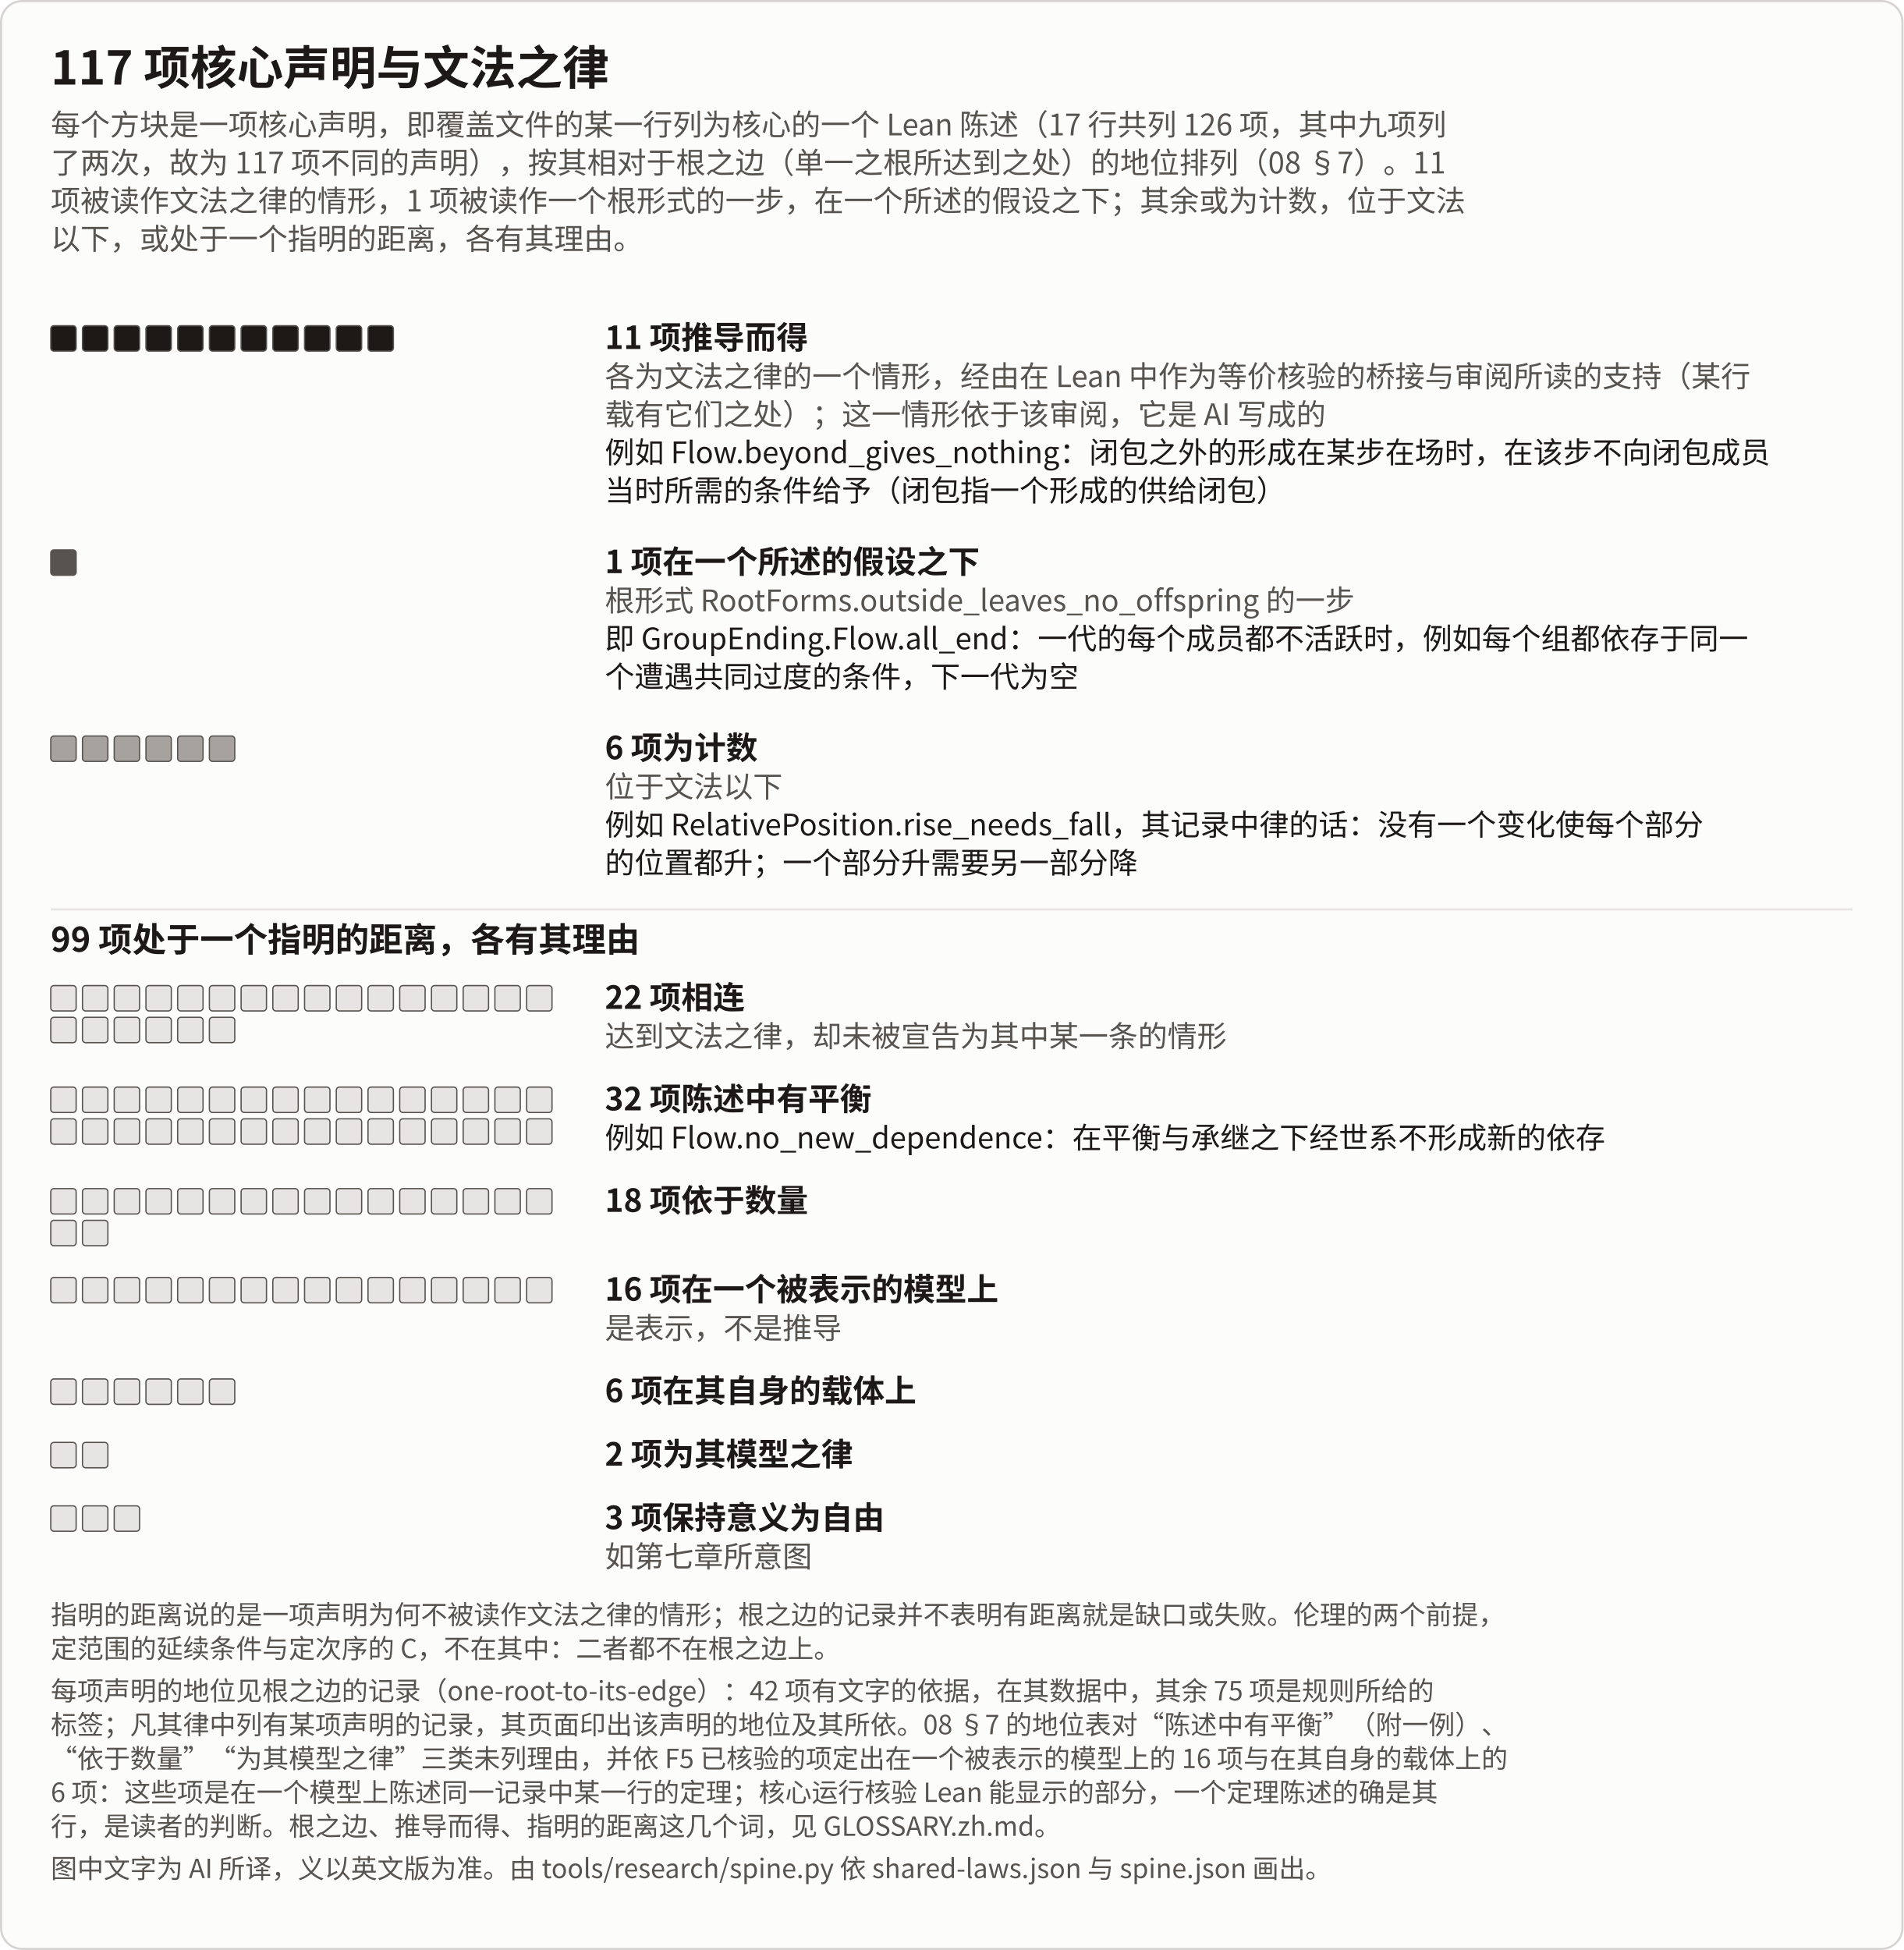
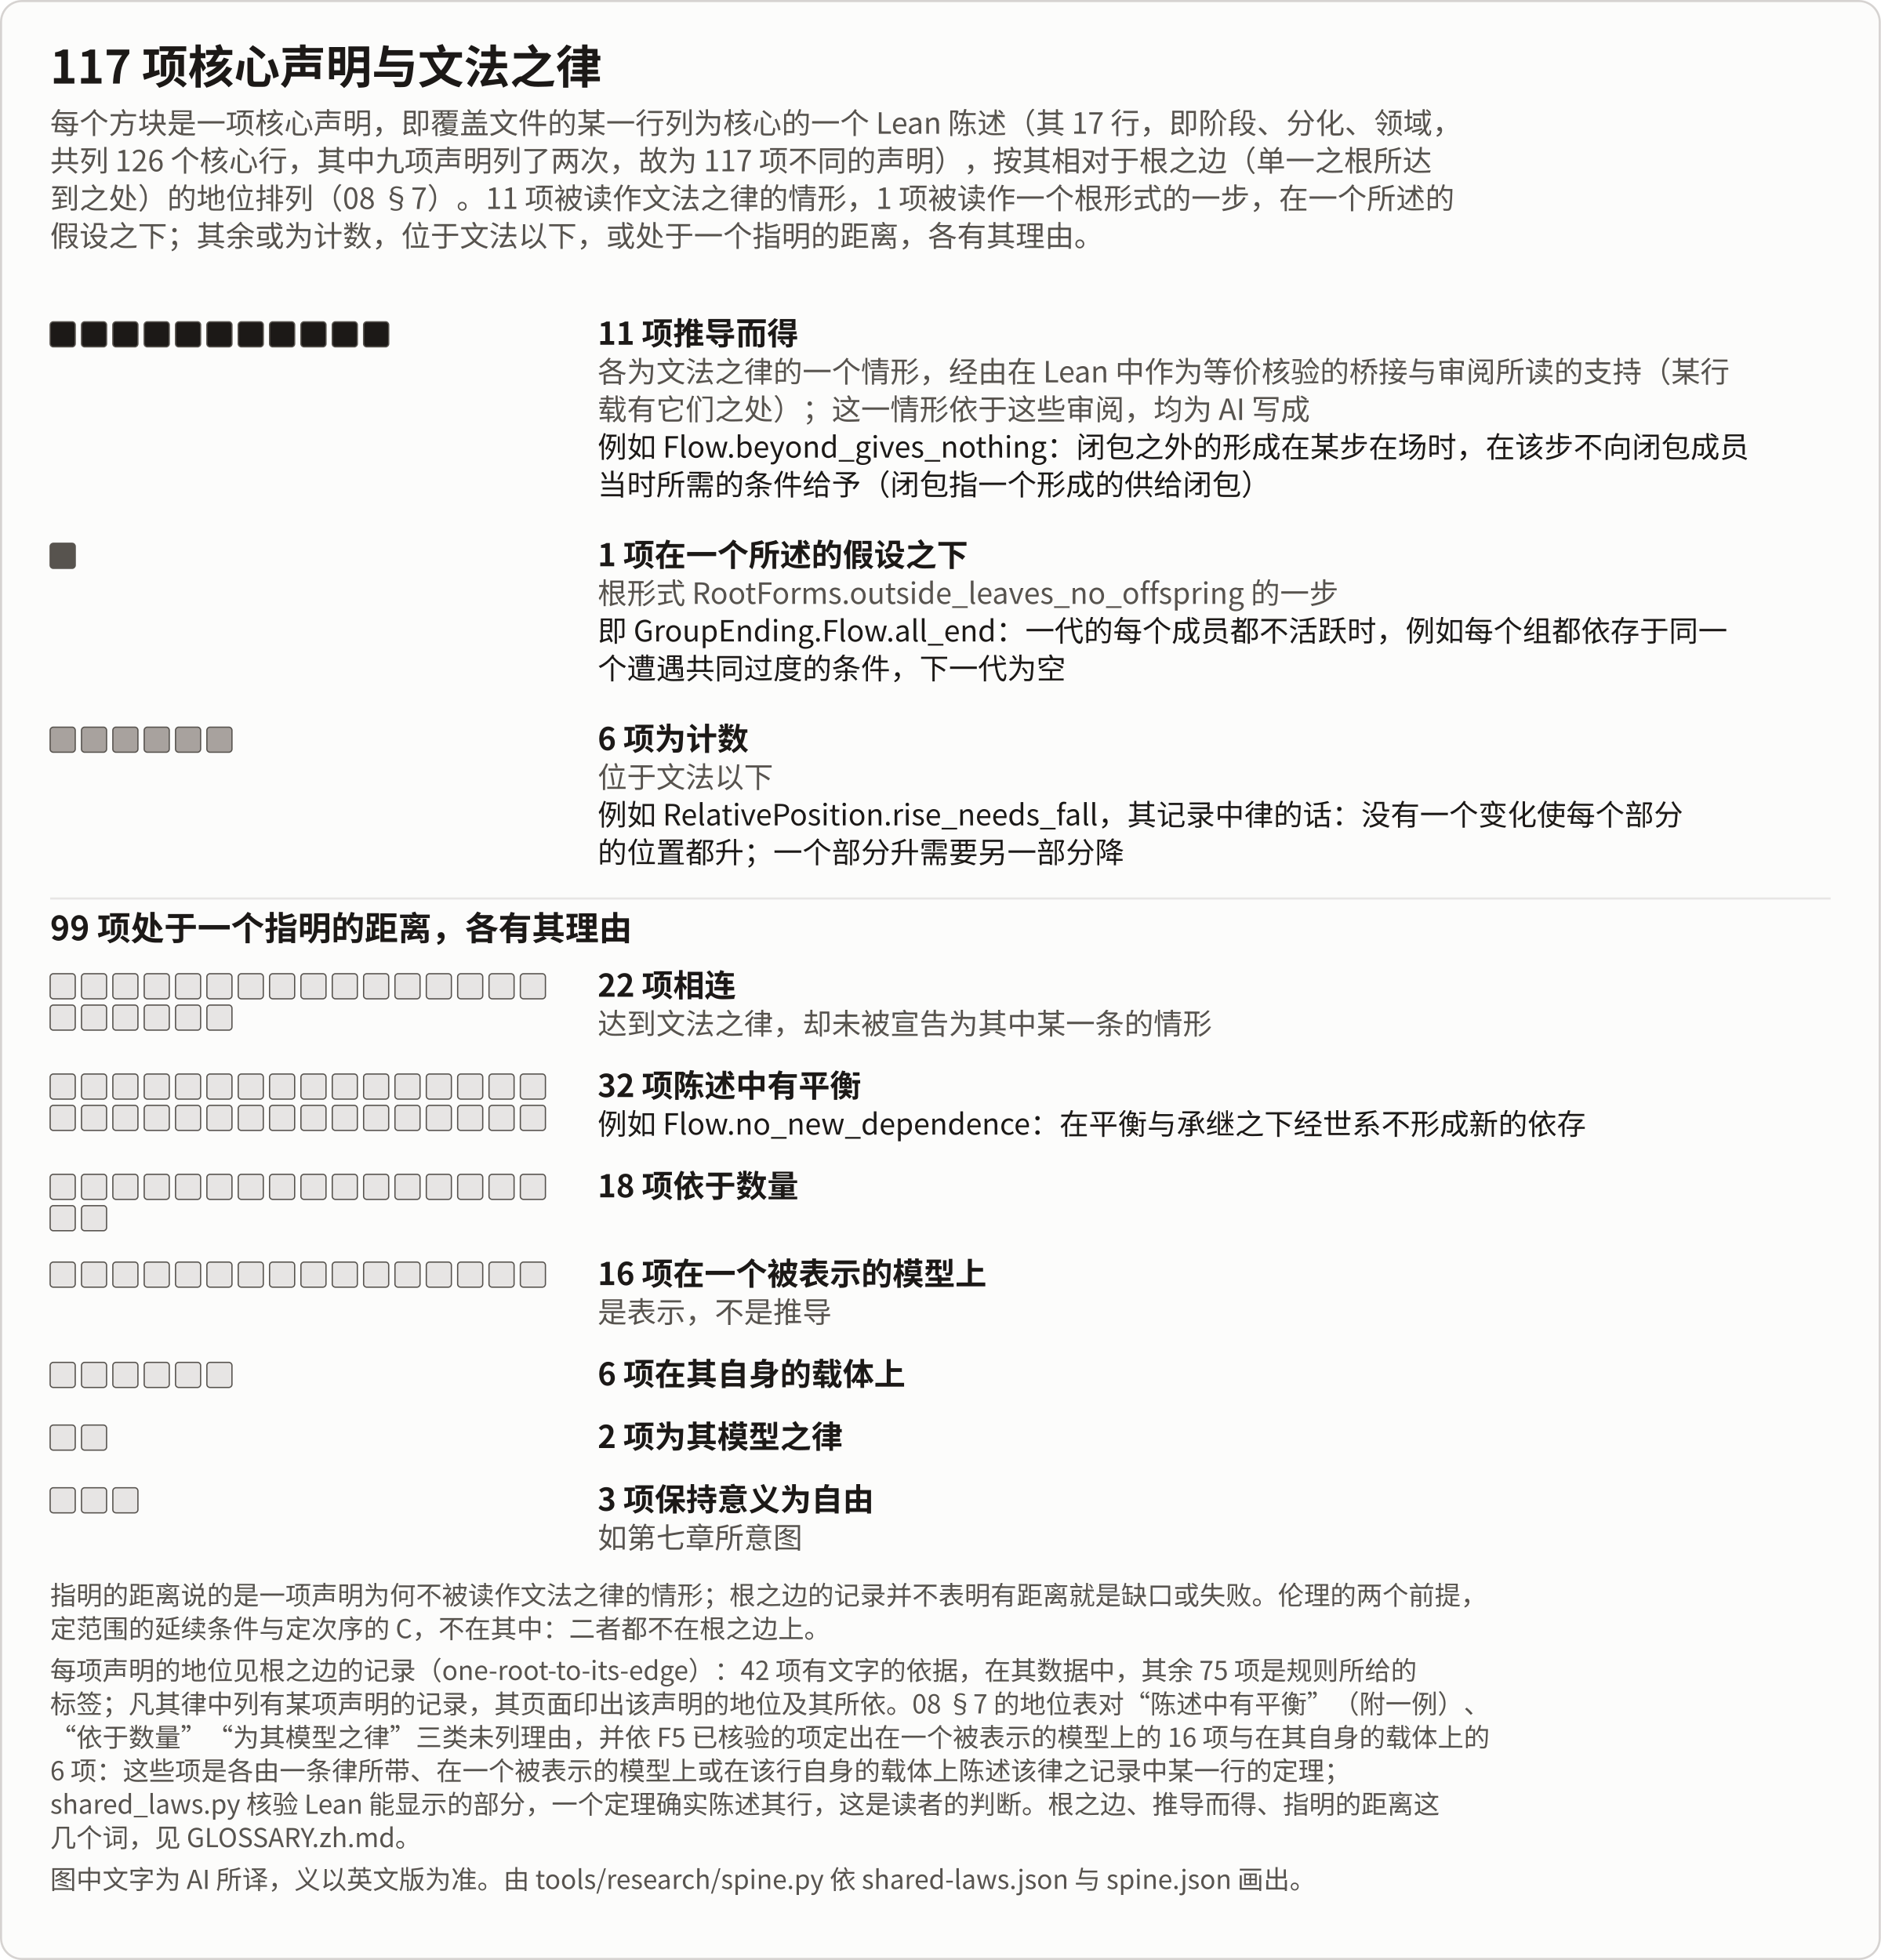
- <svg xmlns="http://www.w3.org/2000/svg" viewBox="0 0 900 922" width="900" height="922" role="img" aria-labelledby="standings-title standings-desc" font-family="'PingFang SC', 'Hiragino Sans GB', 'Noto Sans CJK SC', 'Microsoft YaHei', sans-serif">
-   <rect x="0.5" y="0.5" width="899" height="921" rx="10" fill="#fcfcfb" stroke="#d6d3d1" />
+ <svg xmlns="http://www.w3.org/2000/svg" viewBox="0 0 900 938" width="900" height="938" role="img" aria-labelledby="standings-title standings-desc" font-family="'PingFang SC', 'Hiragino Sans GB', 'Noto Sans CJK SC', 'Microsoft YaHei', sans-serif">
+   <rect x="0.5" y="0.5" width="899" height="937" rx="10" fill="#fcfcfb" stroke="#d6d3d1" />
  <text x="24" y="40" font-size="22" font-weight="bold" text-anchor="start" fill="#1c1917">117 项核心声明与文法之律</text>
-   <text x="24" y="64" font-size="14" text-anchor="start" fill="#57534e">每个方块是一项核心声明，即覆盖文件的某一行列为核心的一个 Lean 陈述（17 行共列 126 项，其中九项列</text>
-   <text x="24" y="82" font-size="14" text-anchor="start" fill="#57534e">了两次，故为 117 项不同的声明），按其相对于根之边（单一之根所达到之处）的地位排列（08 §7）。11</text>
-   <text x="24" y="100" font-size="14" text-anchor="start" fill="#57534e">项被读作文法之律的情形，1 项被读作一个根形式的一步，在一个所述的假设之下；其余或为计数，位于文法</text>
-   <text x="24" y="118" font-size="14" text-anchor="start" fill="#57534e">以下，或处于一个指明的距离，各有其理由。</text>
+   <text x="24" y="64" font-size="14" text-anchor="start" fill="#57534e">每个方块是一项核心声明，即覆盖文件的某一行列为核心的一个 Lean 陈述（其 17 行，即阶段、分化、领域，</text>
+   <text x="24" y="82" font-size="14" text-anchor="start" fill="#57534e">共列 126 个核心行，其中九项声明列了两次，故为 117 项不同的声明），按其相对于根之边（单一之根所达</text>
+   <text x="24" y="100" font-size="14" text-anchor="start" fill="#57534e">到之处）的地位排列（08 §7）。11 项被读作文法之律的情形，1 项被读作一个根形式的一步，在一个所述的</text>
+   <text x="24" y="118" font-size="14" text-anchor="start" fill="#57534e">假设之下；其余或为计数，位于文法以下，或处于一个指明的距离，各有其理由。</text>
  <rect x="24" y="154" width="12" height="12" rx="1.5" fill="#1c1917" stroke="#57534e" stroke-width="0.6" />
  <rect x="39" y="154" width="12" height="12" rx="1.5" fill="#1c1917" stroke="#57534e" stroke-width="0.6" />
  <rect x="54" y="154" width="12" height="12" rx="1.5" fill="#1c1917" stroke="#57534e" stroke-width="0.6" />
  <rect x="69" y="154" width="12" height="12" rx="1.5" fill="#1c1917" stroke="#57534e" stroke-width="0.6" />
  <rect x="84" y="154" width="12" height="12" rx="1.5" fill="#1c1917" stroke="#57534e" stroke-width="0.6" />
  <rect x="99" y="154" width="12" height="12" rx="1.5" fill="#1c1917" stroke="#57534e" stroke-width="0.6" />
  <rect x="114" y="154" width="12" height="12" rx="1.5" fill="#1c1917" stroke="#57534e" stroke-width="0.6" />
  <rect x="129" y="154" width="12" height="12" rx="1.5" fill="#1c1917" stroke="#57534e" stroke-width="0.6" />
  <rect x="144" y="154" width="12" height="12" rx="1.5" fill="#1c1917" stroke="#57534e" stroke-width="0.6" />
  <rect x="159" y="154" width="12" height="12" rx="1.5" fill="#1c1917" stroke="#57534e" stroke-width="0.6" />
  <rect x="174" y="154" width="12" height="12" rx="1.5" fill="#1c1917" stroke="#57534e" stroke-width="0.6" />
  <text x="286" y="165" font-size="15" font-weight="bold" text-anchor="start" fill="#1c1917">11 项推导而得</text>
  <text x="286" y="183" font-size="14" text-anchor="start" fill="#57534e">各为文法之律的一个情形，经由在 Lean 中作为等价核验的桥接与审阅所读的支持（某行</text>
-   <text x="286" y="201" font-size="14" text-anchor="start" fill="#57534e">载有它们之处）；这一情形依于该审阅，它是 AI 写成的</text>
+   <text x="286" y="201" font-size="14" text-anchor="start" fill="#57534e">载有它们之处）；这一情形依于这些审阅，均为 AI 写成</text>
  <text x="286" y="219" font-size="14" text-anchor="start" fill="#1c1917">例如 Flow.beyond_gives_nothing：闭包之外的形成在某步在场时，在该步不向闭包成员</text>
  <text x="286" y="237" font-size="14" text-anchor="start" fill="#1c1917">当时所需的条件给予（闭包指一个形成的供给闭包）</text>
  <rect x="24" y="260" width="12" height="12" rx="1.5" fill="#57534e" stroke="#57534e" stroke-width="0.6" />
  <text x="286" y="271" font-size="15" font-weight="bold" text-anchor="start" fill="#1c1917">1 项在一个所述的假设之下</text>
  <text x="286" y="289" font-size="14" text-anchor="start" fill="#57534e">根形式 RootForms.outside_leaves_no_offspring 的一步</text>
  <text x="286" y="307" font-size="14" text-anchor="start" fill="#1c1917">即 GroupEnding.Flow.all_end：一代的每个成员都不活跃时，例如每个组都依存于同一</text>
  <text x="286" y="325" font-size="14" text-anchor="start" fill="#1c1917">个遭遇共同过度的条件，下一代为空</text>
  <rect x="24" y="348" width="12" height="12" rx="1.5" fill="#a8a29e" stroke="#57534e" stroke-width="0.6" />
  <rect x="39" y="348" width="12" height="12" rx="1.5" fill="#a8a29e" stroke="#57534e" stroke-width="0.6" />
  <rect x="54" y="348" width="12" height="12" rx="1.5" fill="#a8a29e" stroke="#57534e" stroke-width="0.6" />
  <rect x="69" y="348" width="12" height="12" rx="1.5" fill="#a8a29e" stroke="#57534e" stroke-width="0.6" />
  <rect x="84" y="348" width="12" height="12" rx="1.5" fill="#a8a29e" stroke="#57534e" stroke-width="0.6" />
  <rect x="99" y="348" width="12" height="12" rx="1.5" fill="#a8a29e" stroke="#57534e" stroke-width="0.6" />
  <text x="286" y="359" font-size="15" font-weight="bold" text-anchor="start" fill="#1c1917">6 项为计数</text>
  <text x="286" y="377" font-size="14" text-anchor="start" fill="#57534e">位于文法以下</text>
  <text x="286" y="395" font-size="14" text-anchor="start" fill="#1c1917">例如 RelativePosition.rise_needs_fall，其记录中律的话：没有一个变化使每个部分</text>
  <text x="286" y="413" font-size="14" text-anchor="start" fill="#1c1917">的位置都升；一个部分升需要另一部分降</text>
  <line x1="24" y1="430" x2="876" y2="430" stroke="#e7e5e4" />
  <text x="24" y="450" font-size="16" font-weight="bold" text-anchor="start" fill="#1c1917">99 项处于一个指明的距离，各有其理由</text>
  <rect x="24" y="466" width="12" height="12" rx="1.5" fill="#e7e5e4" stroke="#57534e" stroke-width="0.6" />
  <rect x="39" y="466" width="12" height="12" rx="1.5" fill="#e7e5e4" stroke="#57534e" stroke-width="0.6" />
  <rect x="54" y="466" width="12" height="12" rx="1.5" fill="#e7e5e4" stroke="#57534e" stroke-width="0.6" />
  <rect x="69" y="466" width="12" height="12" rx="1.5" fill="#e7e5e4" stroke="#57534e" stroke-width="0.6" />
  <rect x="84" y="466" width="12" height="12" rx="1.5" fill="#e7e5e4" stroke="#57534e" stroke-width="0.6" />
  <rect x="99" y="466" width="12" height="12" rx="1.5" fill="#e7e5e4" stroke="#57534e" stroke-width="0.6" />
  <rect x="114" y="466" width="12" height="12" rx="1.5" fill="#e7e5e4" stroke="#57534e" stroke-width="0.6" />
  <rect x="129" y="466" width="12" height="12" rx="1.5" fill="#e7e5e4" stroke="#57534e" stroke-width="0.6" />
  <rect x="144" y="466" width="12" height="12" rx="1.5" fill="#e7e5e4" stroke="#57534e" stroke-width="0.6" />
  <rect x="159" y="466" width="12" height="12" rx="1.5" fill="#e7e5e4" stroke="#57534e" stroke-width="0.6" />
  <rect x="174" y="466" width="12" height="12" rx="1.5" fill="#e7e5e4" stroke="#57534e" stroke-width="0.6" />
  <rect x="189" y="466" width="12" height="12" rx="1.5" fill="#e7e5e4" stroke="#57534e" stroke-width="0.6" />
  <rect x="204" y="466" width="12" height="12" rx="1.5" fill="#e7e5e4" stroke="#57534e" stroke-width="0.6" />
  <rect x="219" y="466" width="12" height="12" rx="1.5" fill="#e7e5e4" stroke="#57534e" stroke-width="0.6" />
  <rect x="234" y="466" width="12" height="12" rx="1.5" fill="#e7e5e4" stroke="#57534e" stroke-width="0.6" />
  <rect x="249" y="466" width="12" height="12" rx="1.5" fill="#e7e5e4" stroke="#57534e" stroke-width="0.6" />
  <rect x="24" y="481" width="12" height="12" rx="1.5" fill="#e7e5e4" stroke="#57534e" stroke-width="0.6" />
  <rect x="39" y="481" width="12" height="12" rx="1.5" fill="#e7e5e4" stroke="#57534e" stroke-width="0.6" />
  <rect x="54" y="481" width="12" height="12" rx="1.5" fill="#e7e5e4" stroke="#57534e" stroke-width="0.6" />
  <rect x="69" y="481" width="12" height="12" rx="1.5" fill="#e7e5e4" stroke="#57534e" stroke-width="0.6" />
  <rect x="84" y="481" width="12" height="12" rx="1.5" fill="#e7e5e4" stroke="#57534e" stroke-width="0.6" />
  <rect x="99" y="481" width="12" height="12" rx="1.5" fill="#e7e5e4" stroke="#57534e" stroke-width="0.6" />
  <text x="286" y="477" font-size="15" font-weight="bold" text-anchor="start" fill="#1c1917">22 项相连</text>
  <text x="286" y="495" font-size="14" text-anchor="start" fill="#57534e">达到文法之律，却未被宣告为其中某一条的情形</text>
  <rect x="24" y="514" width="12" height="12" rx="1.5" fill="#e7e5e4" stroke="#57534e" stroke-width="0.6" />
  <rect x="39" y="514" width="12" height="12" rx="1.5" fill="#e7e5e4" stroke="#57534e" stroke-width="0.6" />
  <rect x="54" y="514" width="12" height="12" rx="1.5" fill="#e7e5e4" stroke="#57534e" stroke-width="0.6" />
  <rect x="69" y="514" width="12" height="12" rx="1.5" fill="#e7e5e4" stroke="#57534e" stroke-width="0.6" />
  <rect x="84" y="514" width="12" height="12" rx="1.5" fill="#e7e5e4" stroke="#57534e" stroke-width="0.6" />
  <rect x="99" y="514" width="12" height="12" rx="1.5" fill="#e7e5e4" stroke="#57534e" stroke-width="0.6" />
  <rect x="114" y="514" width="12" height="12" rx="1.5" fill="#e7e5e4" stroke="#57534e" stroke-width="0.6" />
  <rect x="129" y="514" width="12" height="12" rx="1.5" fill="#e7e5e4" stroke="#57534e" stroke-width="0.6" />
  <rect x="144" y="514" width="12" height="12" rx="1.5" fill="#e7e5e4" stroke="#57534e" stroke-width="0.6" />
  <rect x="159" y="514" width="12" height="12" rx="1.5" fill="#e7e5e4" stroke="#57534e" stroke-width="0.6" />
  <rect x="174" y="514" width="12" height="12" rx="1.5" fill="#e7e5e4" stroke="#57534e" stroke-width="0.6" />
  <rect x="189" y="514" width="12" height="12" rx="1.5" fill="#e7e5e4" stroke="#57534e" stroke-width="0.6" />
  <rect x="204" y="514" width="12" height="12" rx="1.5" fill="#e7e5e4" stroke="#57534e" stroke-width="0.6" />
  <rect x="219" y="514" width="12" height="12" rx="1.5" fill="#e7e5e4" stroke="#57534e" stroke-width="0.6" />
  <rect x="234" y="514" width="12" height="12" rx="1.5" fill="#e7e5e4" stroke="#57534e" stroke-width="0.6" />
  <rect x="249" y="514" width="12" height="12" rx="1.5" fill="#e7e5e4" stroke="#57534e" stroke-width="0.6" />
  <rect x="24" y="529" width="12" height="12" rx="1.5" fill="#e7e5e4" stroke="#57534e" stroke-width="0.6" />
  <rect x="39" y="529" width="12" height="12" rx="1.5" fill="#e7e5e4" stroke="#57534e" stroke-width="0.6" />
  <rect x="54" y="529" width="12" height="12" rx="1.5" fill="#e7e5e4" stroke="#57534e" stroke-width="0.6" />
  <rect x="69" y="529" width="12" height="12" rx="1.5" fill="#e7e5e4" stroke="#57534e" stroke-width="0.6" />
  <rect x="84" y="529" width="12" height="12" rx="1.5" fill="#e7e5e4" stroke="#57534e" stroke-width="0.6" />
  <rect x="99" y="529" width="12" height="12" rx="1.5" fill="#e7e5e4" stroke="#57534e" stroke-width="0.6" />
  <rect x="114" y="529" width="12" height="12" rx="1.5" fill="#e7e5e4" stroke="#57534e" stroke-width="0.6" />
  <rect x="129" y="529" width="12" height="12" rx="1.5" fill="#e7e5e4" stroke="#57534e" stroke-width="0.6" />
  <rect x="144" y="529" width="12" height="12" rx="1.5" fill="#e7e5e4" stroke="#57534e" stroke-width="0.6" />
  <rect x="159" y="529" width="12" height="12" rx="1.5" fill="#e7e5e4" stroke="#57534e" stroke-width="0.6" />
  <rect x="174" y="529" width="12" height="12" rx="1.5" fill="#e7e5e4" stroke="#57534e" stroke-width="0.6" />
  <rect x="189" y="529" width="12" height="12" rx="1.5" fill="#e7e5e4" stroke="#57534e" stroke-width="0.6" />
  <rect x="204" y="529" width="12" height="12" rx="1.5" fill="#e7e5e4" stroke="#57534e" stroke-width="0.6" />
  <rect x="219" y="529" width="12" height="12" rx="1.5" fill="#e7e5e4" stroke="#57534e" stroke-width="0.6" />
  <rect x="234" y="529" width="12" height="12" rx="1.5" fill="#e7e5e4" stroke="#57534e" stroke-width="0.6" />
  <rect x="249" y="529" width="12" height="12" rx="1.5" fill="#e7e5e4" stroke="#57534e" stroke-width="0.6" />
  <text x="286" y="525" font-size="15" font-weight="bold" text-anchor="start" fill="#1c1917">32 项陈述中有平衡</text>
  <text x="286" y="543" font-size="14" text-anchor="start" fill="#1c1917">例如 Flow.no_new_dependence：在平衡与承继之下经世系不形成新的依存</text>
  <rect x="24" y="562" width="12" height="12" rx="1.5" fill="#e7e5e4" stroke="#57534e" stroke-width="0.6" />
  <rect x="39" y="562" width="12" height="12" rx="1.5" fill="#e7e5e4" stroke="#57534e" stroke-width="0.6" />
  <rect x="54" y="562" width="12" height="12" rx="1.5" fill="#e7e5e4" stroke="#57534e" stroke-width="0.6" />
  <rect x="69" y="562" width="12" height="12" rx="1.5" fill="#e7e5e4" stroke="#57534e" stroke-width="0.6" />
  <rect x="84" y="562" width="12" height="12" rx="1.5" fill="#e7e5e4" stroke="#57534e" stroke-width="0.6" />
  <rect x="99" y="562" width="12" height="12" rx="1.5" fill="#e7e5e4" stroke="#57534e" stroke-width="0.6" />
  <rect x="114" y="562" width="12" height="12" rx="1.5" fill="#e7e5e4" stroke="#57534e" stroke-width="0.6" />
  <rect x="129" y="562" width="12" height="12" rx="1.5" fill="#e7e5e4" stroke="#57534e" stroke-width="0.6" />
  <rect x="144" y="562" width="12" height="12" rx="1.5" fill="#e7e5e4" stroke="#57534e" stroke-width="0.6" />
  <rect x="159" y="562" width="12" height="12" rx="1.5" fill="#e7e5e4" stroke="#57534e" stroke-width="0.6" />
  <rect x="174" y="562" width="12" height="12" rx="1.5" fill="#e7e5e4" stroke="#57534e" stroke-width="0.6" />
  <rect x="189" y="562" width="12" height="12" rx="1.5" fill="#e7e5e4" stroke="#57534e" stroke-width="0.6" />
  <rect x="204" y="562" width="12" height="12" rx="1.5" fill="#e7e5e4" stroke="#57534e" stroke-width="0.6" />
  <rect x="219" y="562" width="12" height="12" rx="1.5" fill="#e7e5e4" stroke="#57534e" stroke-width="0.6" />
  <rect x="234" y="562" width="12" height="12" rx="1.5" fill="#e7e5e4" stroke="#57534e" stroke-width="0.6" />
  <rect x="249" y="562" width="12" height="12" rx="1.5" fill="#e7e5e4" stroke="#57534e" stroke-width="0.6" />
  <rect x="24" y="577" width="12" height="12" rx="1.5" fill="#e7e5e4" stroke="#57534e" stroke-width="0.6" />
  <rect x="39" y="577" width="12" height="12" rx="1.5" fill="#e7e5e4" stroke="#57534e" stroke-width="0.6" />
  <text x="286" y="573" font-size="15" font-weight="bold" text-anchor="start" fill="#1c1917">18 项依于数量</text>
  <rect x="24" y="604" width="12" height="12" rx="1.5" fill="#e7e5e4" stroke="#57534e" stroke-width="0.6" />
  <rect x="39" y="604" width="12" height="12" rx="1.5" fill="#e7e5e4" stroke="#57534e" stroke-width="0.6" />
  <rect x="54" y="604" width="12" height="12" rx="1.5" fill="#e7e5e4" stroke="#57534e" stroke-width="0.6" />
  <rect x="69" y="604" width="12" height="12" rx="1.5" fill="#e7e5e4" stroke="#57534e" stroke-width="0.6" />
  <rect x="84" y="604" width="12" height="12" rx="1.5" fill="#e7e5e4" stroke="#57534e" stroke-width="0.6" />
  <rect x="99" y="604" width="12" height="12" rx="1.5" fill="#e7e5e4" stroke="#57534e" stroke-width="0.6" />
  <rect x="114" y="604" width="12" height="12" rx="1.5" fill="#e7e5e4" stroke="#57534e" stroke-width="0.6" />
  <rect x="129" y="604" width="12" height="12" rx="1.5" fill="#e7e5e4" stroke="#57534e" stroke-width="0.6" />
  <rect x="144" y="604" width="12" height="12" rx="1.5" fill="#e7e5e4" stroke="#57534e" stroke-width="0.6" />
  <rect x="159" y="604" width="12" height="12" rx="1.5" fill="#e7e5e4" stroke="#57534e" stroke-width="0.6" />
  <rect x="174" y="604" width="12" height="12" rx="1.5" fill="#e7e5e4" stroke="#57534e" stroke-width="0.6" />
  <rect x="189" y="604" width="12" height="12" rx="1.5" fill="#e7e5e4" stroke="#57534e" stroke-width="0.6" />
  <rect x="204" y="604" width="12" height="12" rx="1.5" fill="#e7e5e4" stroke="#57534e" stroke-width="0.6" />
  <rect x="219" y="604" width="12" height="12" rx="1.5" fill="#e7e5e4" stroke="#57534e" stroke-width="0.6" />
  <rect x="234" y="604" width="12" height="12" rx="1.5" fill="#e7e5e4" stroke="#57534e" stroke-width="0.6" />
  <rect x="249" y="604" width="12" height="12" rx="1.5" fill="#e7e5e4" stroke="#57534e" stroke-width="0.6" />
  <text x="286" y="615" font-size="15" font-weight="bold" text-anchor="start" fill="#1c1917">16 项在一个被表示的模型上</text>
  <text x="286" y="633" font-size="14" text-anchor="start" fill="#57534e">是表示，不是推导</text>
  <rect x="24" y="652" width="12" height="12" rx="1.5" fill="#e7e5e4" stroke="#57534e" stroke-width="0.6" />
  <rect x="39" y="652" width="12" height="12" rx="1.5" fill="#e7e5e4" stroke="#57534e" stroke-width="0.6" />
  <rect x="54" y="652" width="12" height="12" rx="1.5" fill="#e7e5e4" stroke="#57534e" stroke-width="0.6" />
  <rect x="69" y="652" width="12" height="12" rx="1.5" fill="#e7e5e4" stroke="#57534e" stroke-width="0.6" />
  <rect x="84" y="652" width="12" height="12" rx="1.5" fill="#e7e5e4" stroke="#57534e" stroke-width="0.6" />
  <rect x="99" y="652" width="12" height="12" rx="1.5" fill="#e7e5e4" stroke="#57534e" stroke-width="0.6" />
  <text x="286" y="663" font-size="15" font-weight="bold" text-anchor="start" fill="#1c1917">6 项在其自身的载体上</text>
  <rect x="24" y="682" width="12" height="12" rx="1.5" fill="#e7e5e4" stroke="#57534e" stroke-width="0.6" />
  <rect x="39" y="682" width="12" height="12" rx="1.5" fill="#e7e5e4" stroke="#57534e" stroke-width="0.6" />
  <text x="286" y="693" font-size="15" font-weight="bold" text-anchor="start" fill="#1c1917">2 项为其模型之律</text>
  <rect x="24" y="712" width="12" height="12" rx="1.5" fill="#e7e5e4" stroke="#57534e" stroke-width="0.6" />
  <rect x="39" y="712" width="12" height="12" rx="1.5" fill="#e7e5e4" stroke="#57534e" stroke-width="0.6" />
  <rect x="54" y="712" width="12" height="12" rx="1.5" fill="#e7e5e4" stroke="#57534e" stroke-width="0.6" />
  <text x="286" y="723" font-size="15" font-weight="bold" text-anchor="start" fill="#1c1917">3 项保持意义为自由</text>
  <text x="286" y="741" font-size="14" text-anchor="start" fill="#57534e">如第七章所意图</text>
  <text x="24" y="768" font-size="12.5" text-anchor="start" fill="#57534e">指明的距离说的是一项声明为何不被读作文法之律的情形；根之边的记录并不表明有距离就是缺口或失败。伦理的两个前提，</text>
  <text x="24" y="784" font-size="12.5" text-anchor="start" fill="#57534e">定范围的延续条件与定次序的 C，不在其中：二者都不在根之边上。</text>
  <text x="24" y="804" font-size="12.5" text-anchor="start" fill="#57534e">每项声明的地位见根之边的记录（one-root-to-its-edge）：42 项有文字的依据，在其数据中，其余 75 项是规则所给的</text>
  <text x="24" y="820" font-size="12.5" text-anchor="start" fill="#57534e">标签；凡其律中列有某项声明的记录，其页面印出该声明的地位及其所依。08 §7 的地位表对“陈述中有平衡”（附一例）、</text>
  <text x="24" y="836" font-size="12.5" text-anchor="start" fill="#57534e">“依于数量”“为其模型之律”三类未列理由，并依 F5 已核验的项定出在一个被表示的模型上的 16 项与在其自身的载体上的</text>
-   <text x="24" y="852" font-size="12.5" text-anchor="start" fill="#57534e">6 项：这些项是在一个模型上陈述同一记录中某一行的定理；核心运行核验 Lean 能显示的部分，一个定理陈述的确是其</text>
-   <text x="24" y="868" font-size="12.5" text-anchor="start" fill="#57534e">行，是读者的判断。根之边、推导而得、指明的距离这几个词，见 GLOSSARY.zh.md。</text>
-   <text x="24" y="888" font-size="12.5" text-anchor="start" fill="#57534e">图中文字为 AI 所译，义以英文版为准。由 tools/research/spine.py 依 shared-laws.json 与 spine.json 画出。</text>
+   <text x="24" y="852" font-size="12.5" text-anchor="start" fill="#57534e">6 项：这些项是各由一条律所带、在一个被表示的模型上或在该行自身的载体上陈述该律之记录中某一行的定理；</text>
+   <text x="24" y="868" font-size="12.5" text-anchor="start" fill="#57534e">shared_laws.py 核验 Lean 能显示的部分，一个定理确实陈述其行，这是读者的判断。根之边、推导而得、指明的距离这</text>
+   <text x="24" y="884" font-size="12.5" text-anchor="start" fill="#57534e">几个词，见 GLOSSARY.zh.md。</text>
+   <text x="24" y="904" font-size="12.5" text-anchor="start" fill="#57534e">图中文字为 AI 所译，义以英文版为准。由 tools/research/spine.py 依 shared-laws.json 与 spine.json 画出。</text>
</svg>
